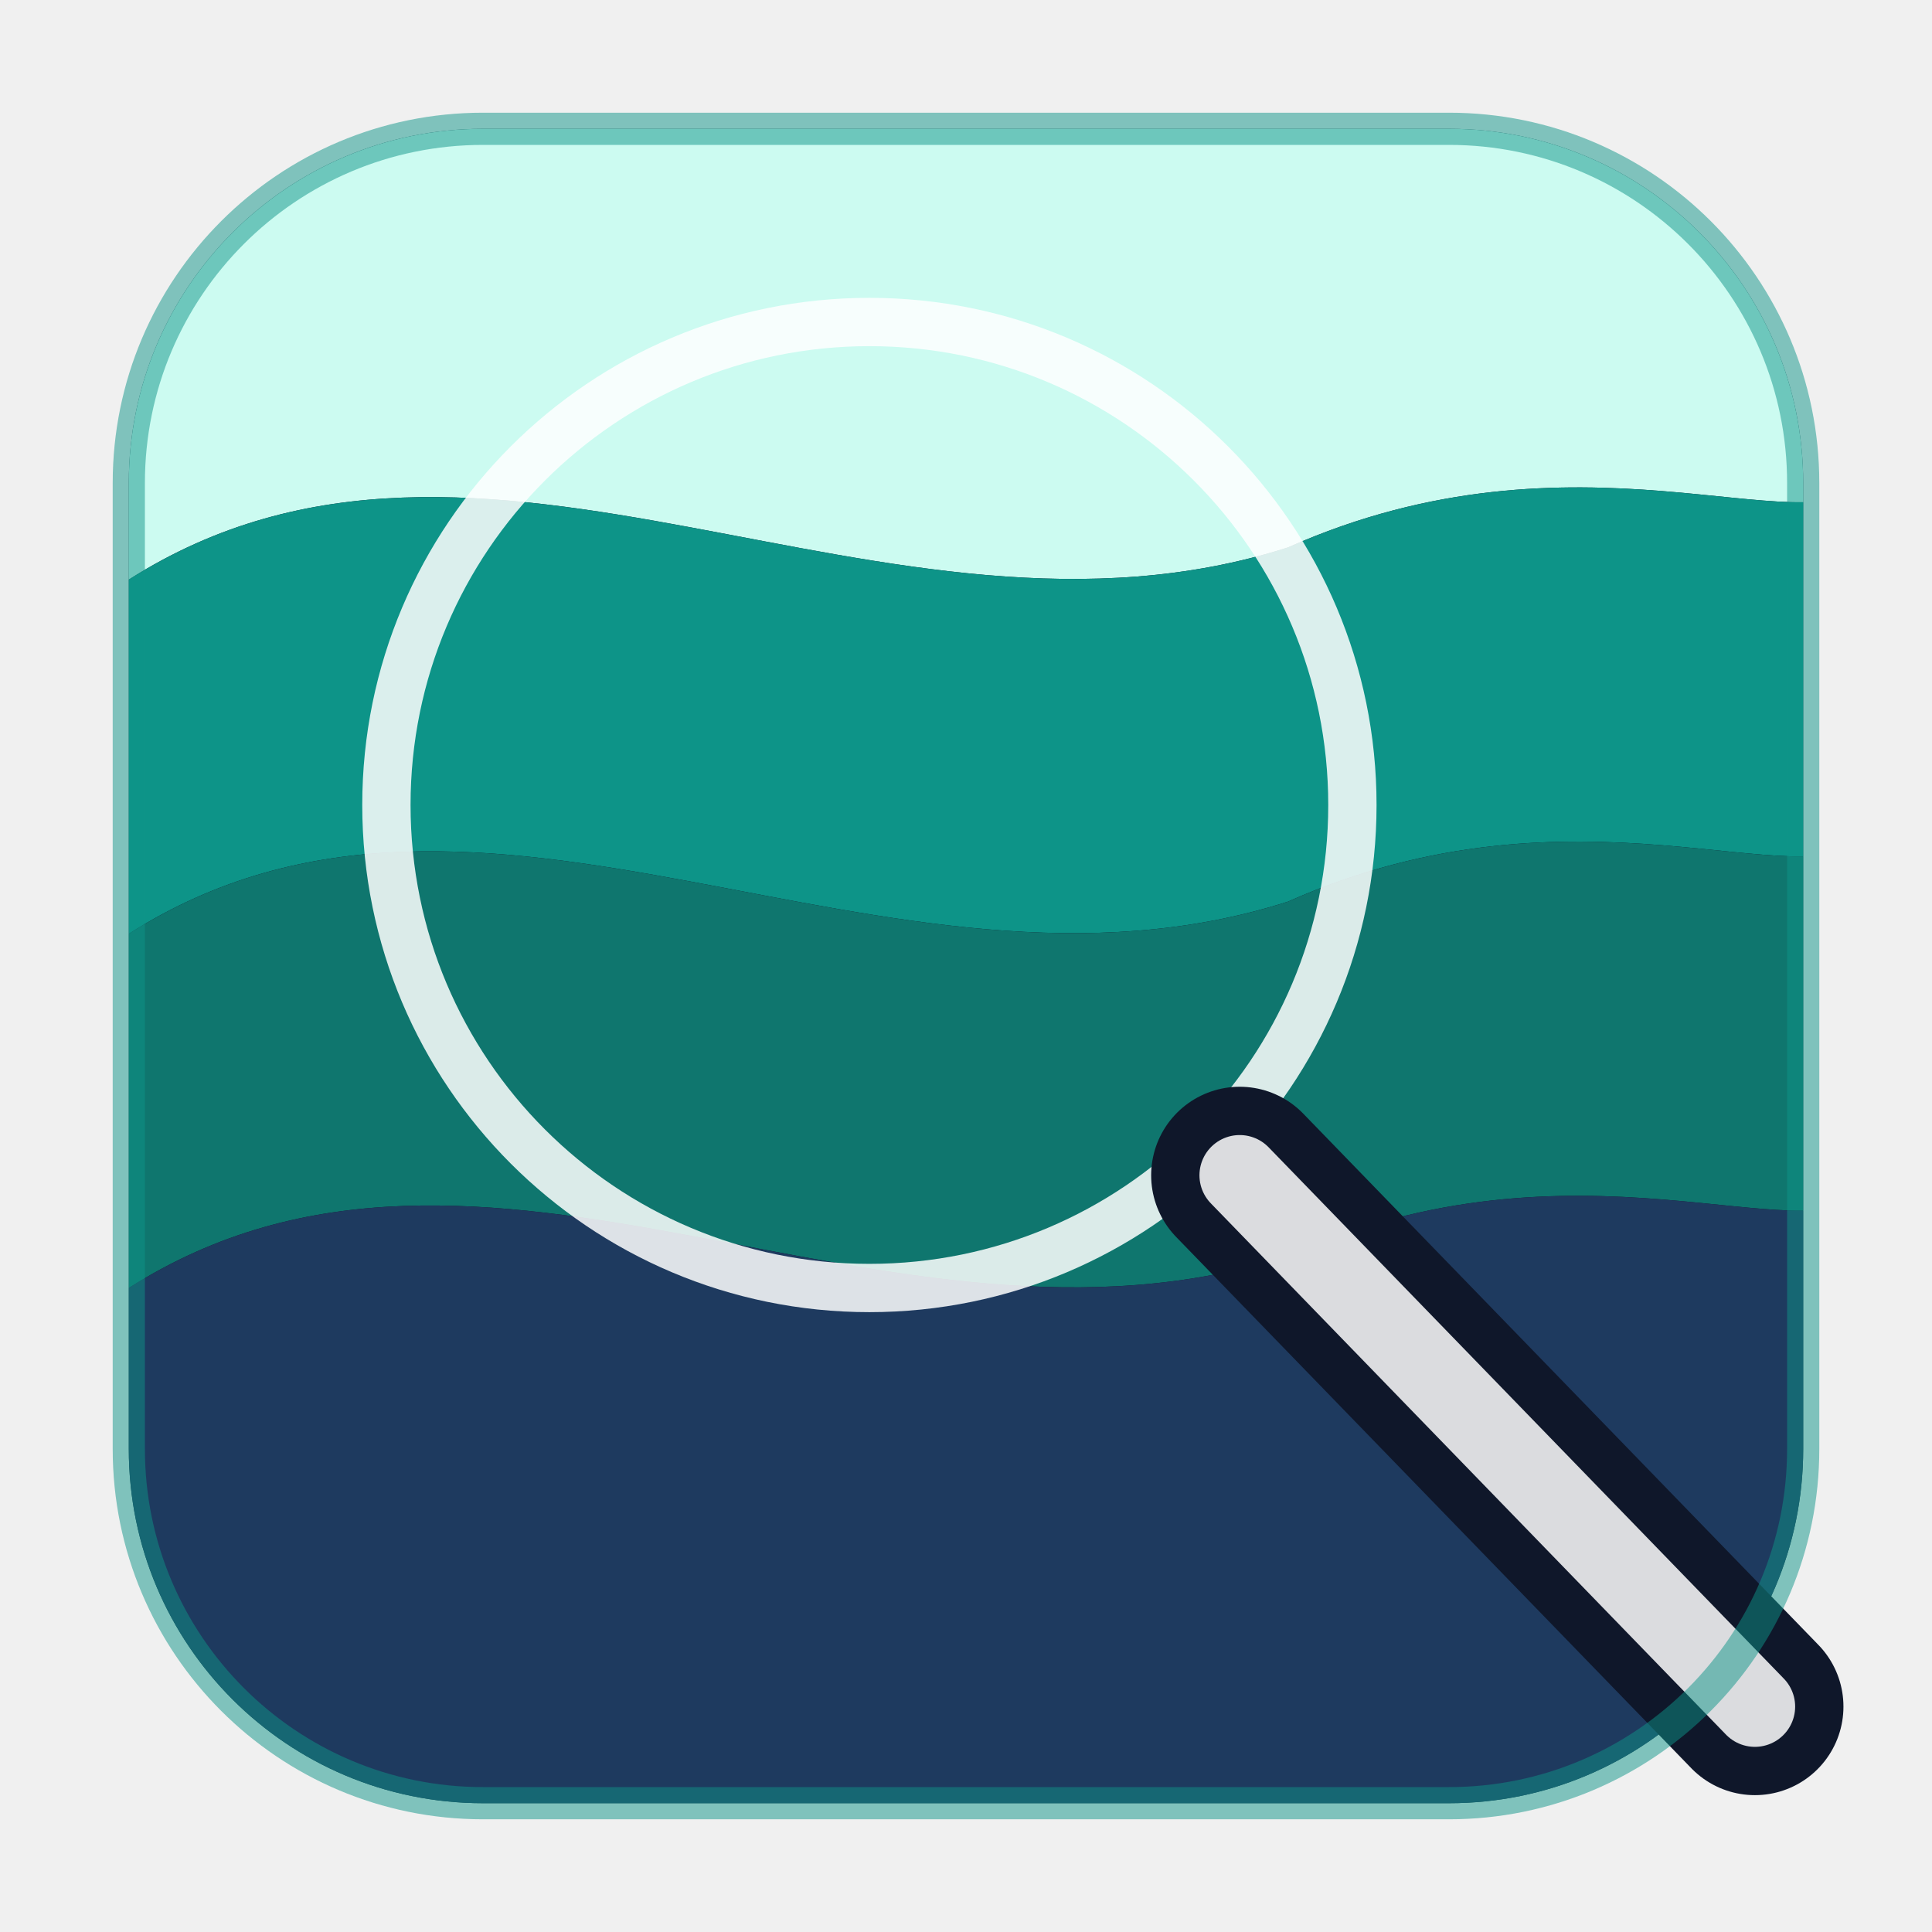
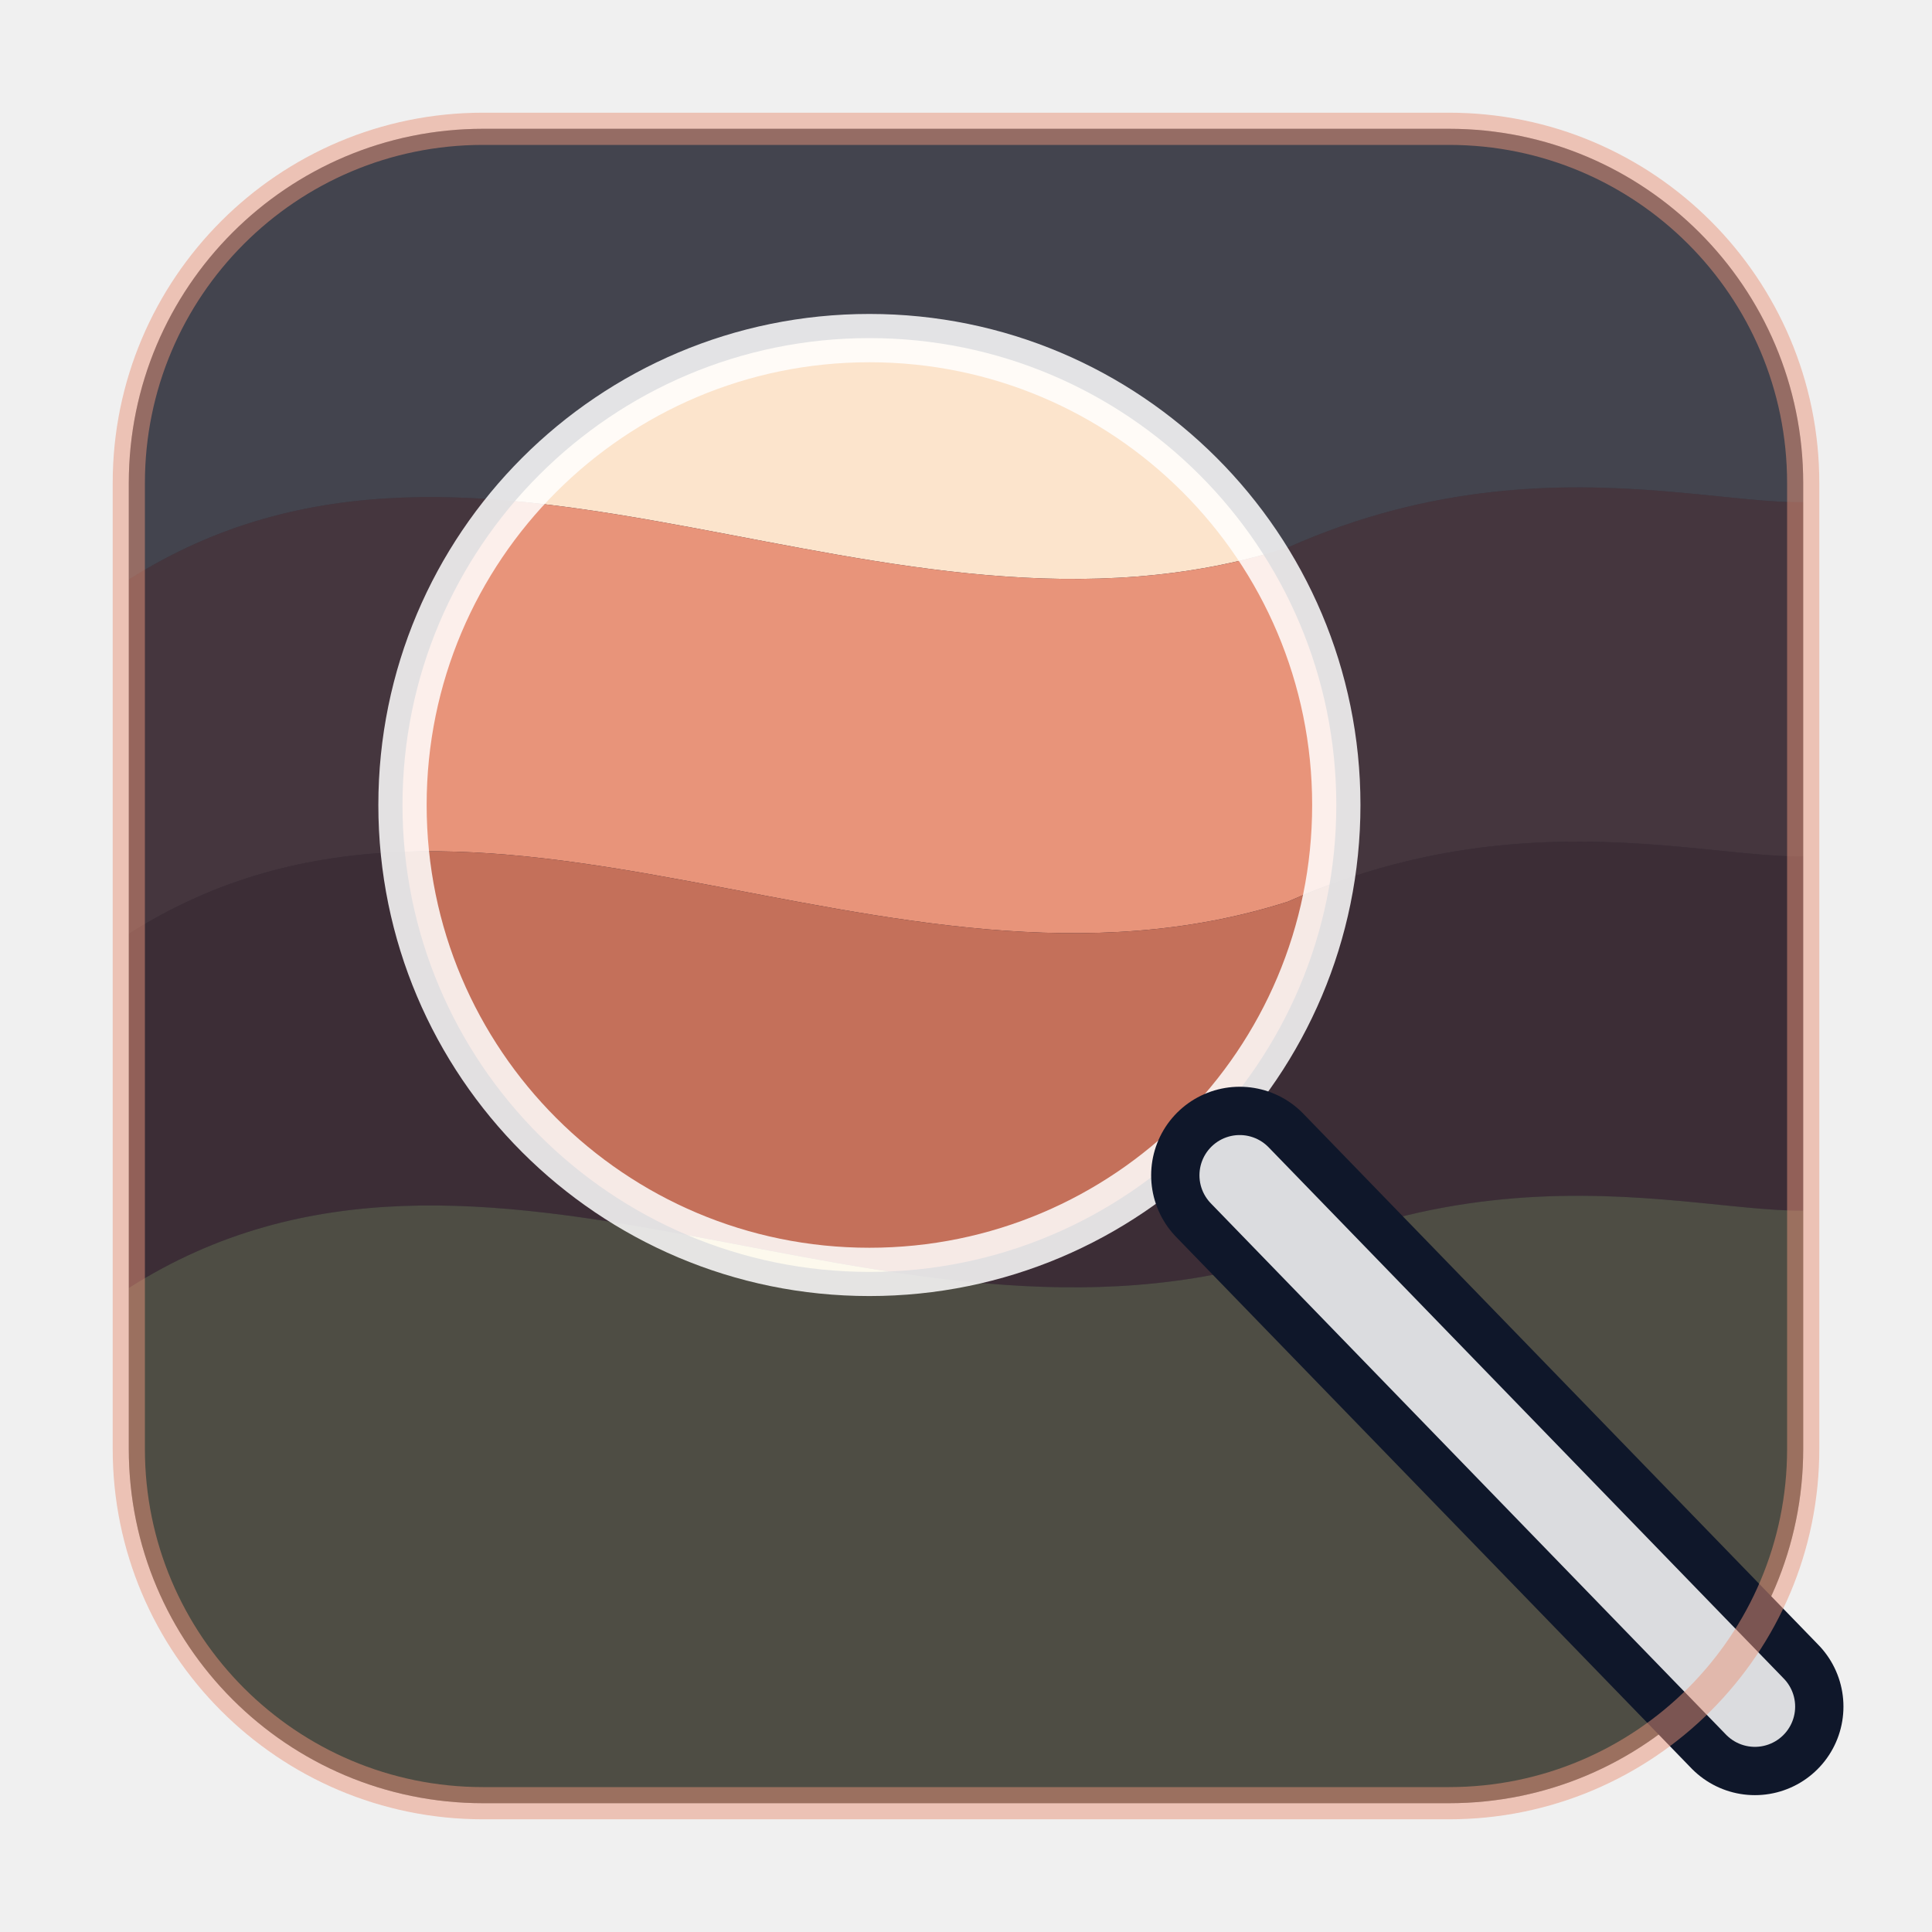
<svg xmlns="http://www.w3.org/2000/svg" width="120" height="120" viewBox="0 0 120 120" fill="none">
  <defs>
    <clipPath id="lc">
      <rect x="8" y="8" width="104" height="104" rx="22" />
    </clipPath>
+     <clipPath id="gc">
+       <circle cx="54" cy="50" r="29" />
+     </clipPath>
  </defs>
  <rect x="8" y="8" width="104" height="104" rx="22" fill="#0f172a" />
-   <path d="M8 36 C30 22 55 42 80 34 C98 26 112 34 116 30 L116 8 L8 8 Z" fill="#ccfbf1" clip-path="url(#lc)" />
-   <path d="M8 58 C30 44 55 64 80 56 C98 48 112 56 116 52 L116 30 C112 34 98 26 80 34 C55 42 30 22 8 36 Z" fill="#0d9488" clip-path="url(#lc)" />
-   <path d="M8 80 C30 66 55 86 80 78 C98 70 112 78 116 74 L116 52 C112 56 98 48 80 56 C55 64 30 44 8 58 Z" fill="#0f766e" clip-path="url(#lc)" />
-   <path d="M8 116 L116 116 L116 74 C112 78 98 70 80 78 C55 86 30 66 8 80 Z" fill="#1e3a5f" clip-path="url(#lc)" />
-   <circle cx="54" cy="50" r="30" stroke="rgba(255,255,255,0.85)" stroke-width="3" fill="none" />
+   <path d="M8 36 C30 22 55 42 80 34 C98 26 112 34 116 30 L116 8 L8 8 Z" fill="#fce4cc" opacity="0.22" clip-path="url(#lc)" />
+   <path d="M8 58 C30 44 55 64 80 56 C98 48 112 56 116 52 L116 30 C112 34 98 26 80 34 C55 42 30 22 8 36 Z" fill="#e8947a" opacity="0.25" clip-path="url(#lc)" />
+   <path d="M8 80 C30 66 55 86 80 78 C98 70 112 78 116 74 L116 52 C112 56 98 48 80 56 C55 64 30 44 8 58 Z" fill="#c4705a" opacity="0.25" clip-path="url(#lc)" />
+   <path d="M8 116 L116 116 L116 74 C112 78 98 70 80 78 C55 86 30 66 8 80 Z" fill="#f0d888" opacity="0.28" clip-path="url(#lc)" />
+   <path d="M8 36 C30 22 55 42 80 34 C98 26 112 34 116 30 L116 8 L8 8 Z" fill="#fce4cc" clip-path="url(#gc)" />
+   <path d="M8 58 C30 44 55 64 80 56 C98 48 112 56 116 52 L116 30 C112 34 98 26 80 34 C55 42 30 22 8 36 Z" fill="#e8947a" clip-path="url(#gc)" />
+   <path d="M8 80 C30 66 55 86 80 78 C98 70 112 78 116 74 L116 52 C112 56 98 48 80 56 C55 64 30 44 8 58 Z" fill="#c4705a" clip-path="url(#gc)" />
+   <path d="M8 116 L116 116 L116 74 C112 78 98 70 80 78 C55 86 30 66 8 80 Z" fill="#f0d888" clip-path="url(#gc)" />
+   <circle cx="54" cy="50" r="29" stroke="rgba(255,255,255,0.85)" stroke-width="3" fill="none" />
  <line x1="77" y1="73" x2="109" y2="106" stroke="#0f172a" stroke-width="11" stroke-linecap="round" />
  <line x1="77" y1="73" x2="109" y2="106" stroke="white" stroke-width="5" stroke-linecap="round" opacity="0.85" />
-   <rect x="8" y="8" width="104" height="104" rx="22" stroke="#0d9488" stroke-width="2" fill="none" opacity="0.5" />
+   <rect x="8" y="8" width="104" height="104" rx="22" stroke="#e8947a" stroke-width="2" fill="none" opacity="0.5" />
</svg>
